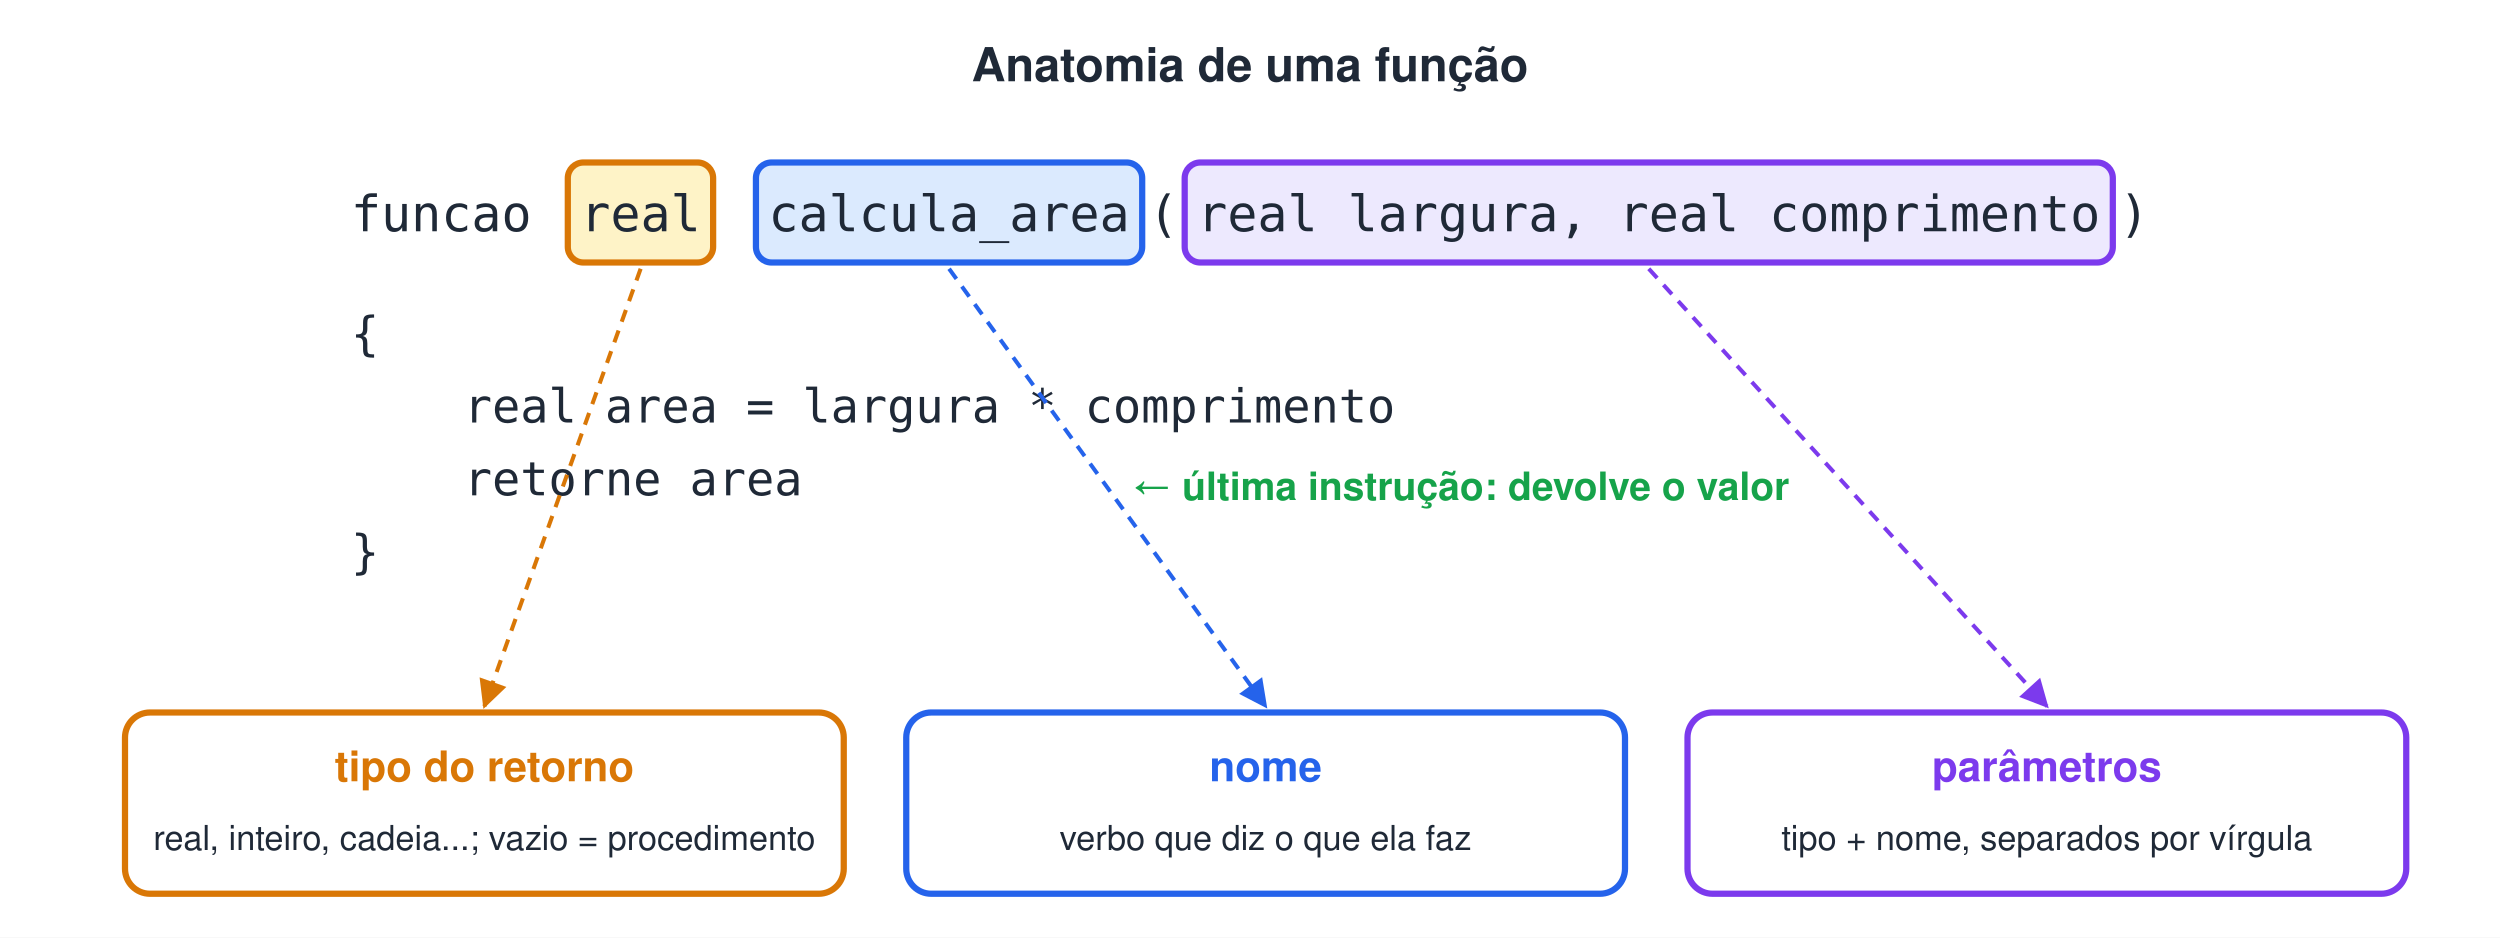
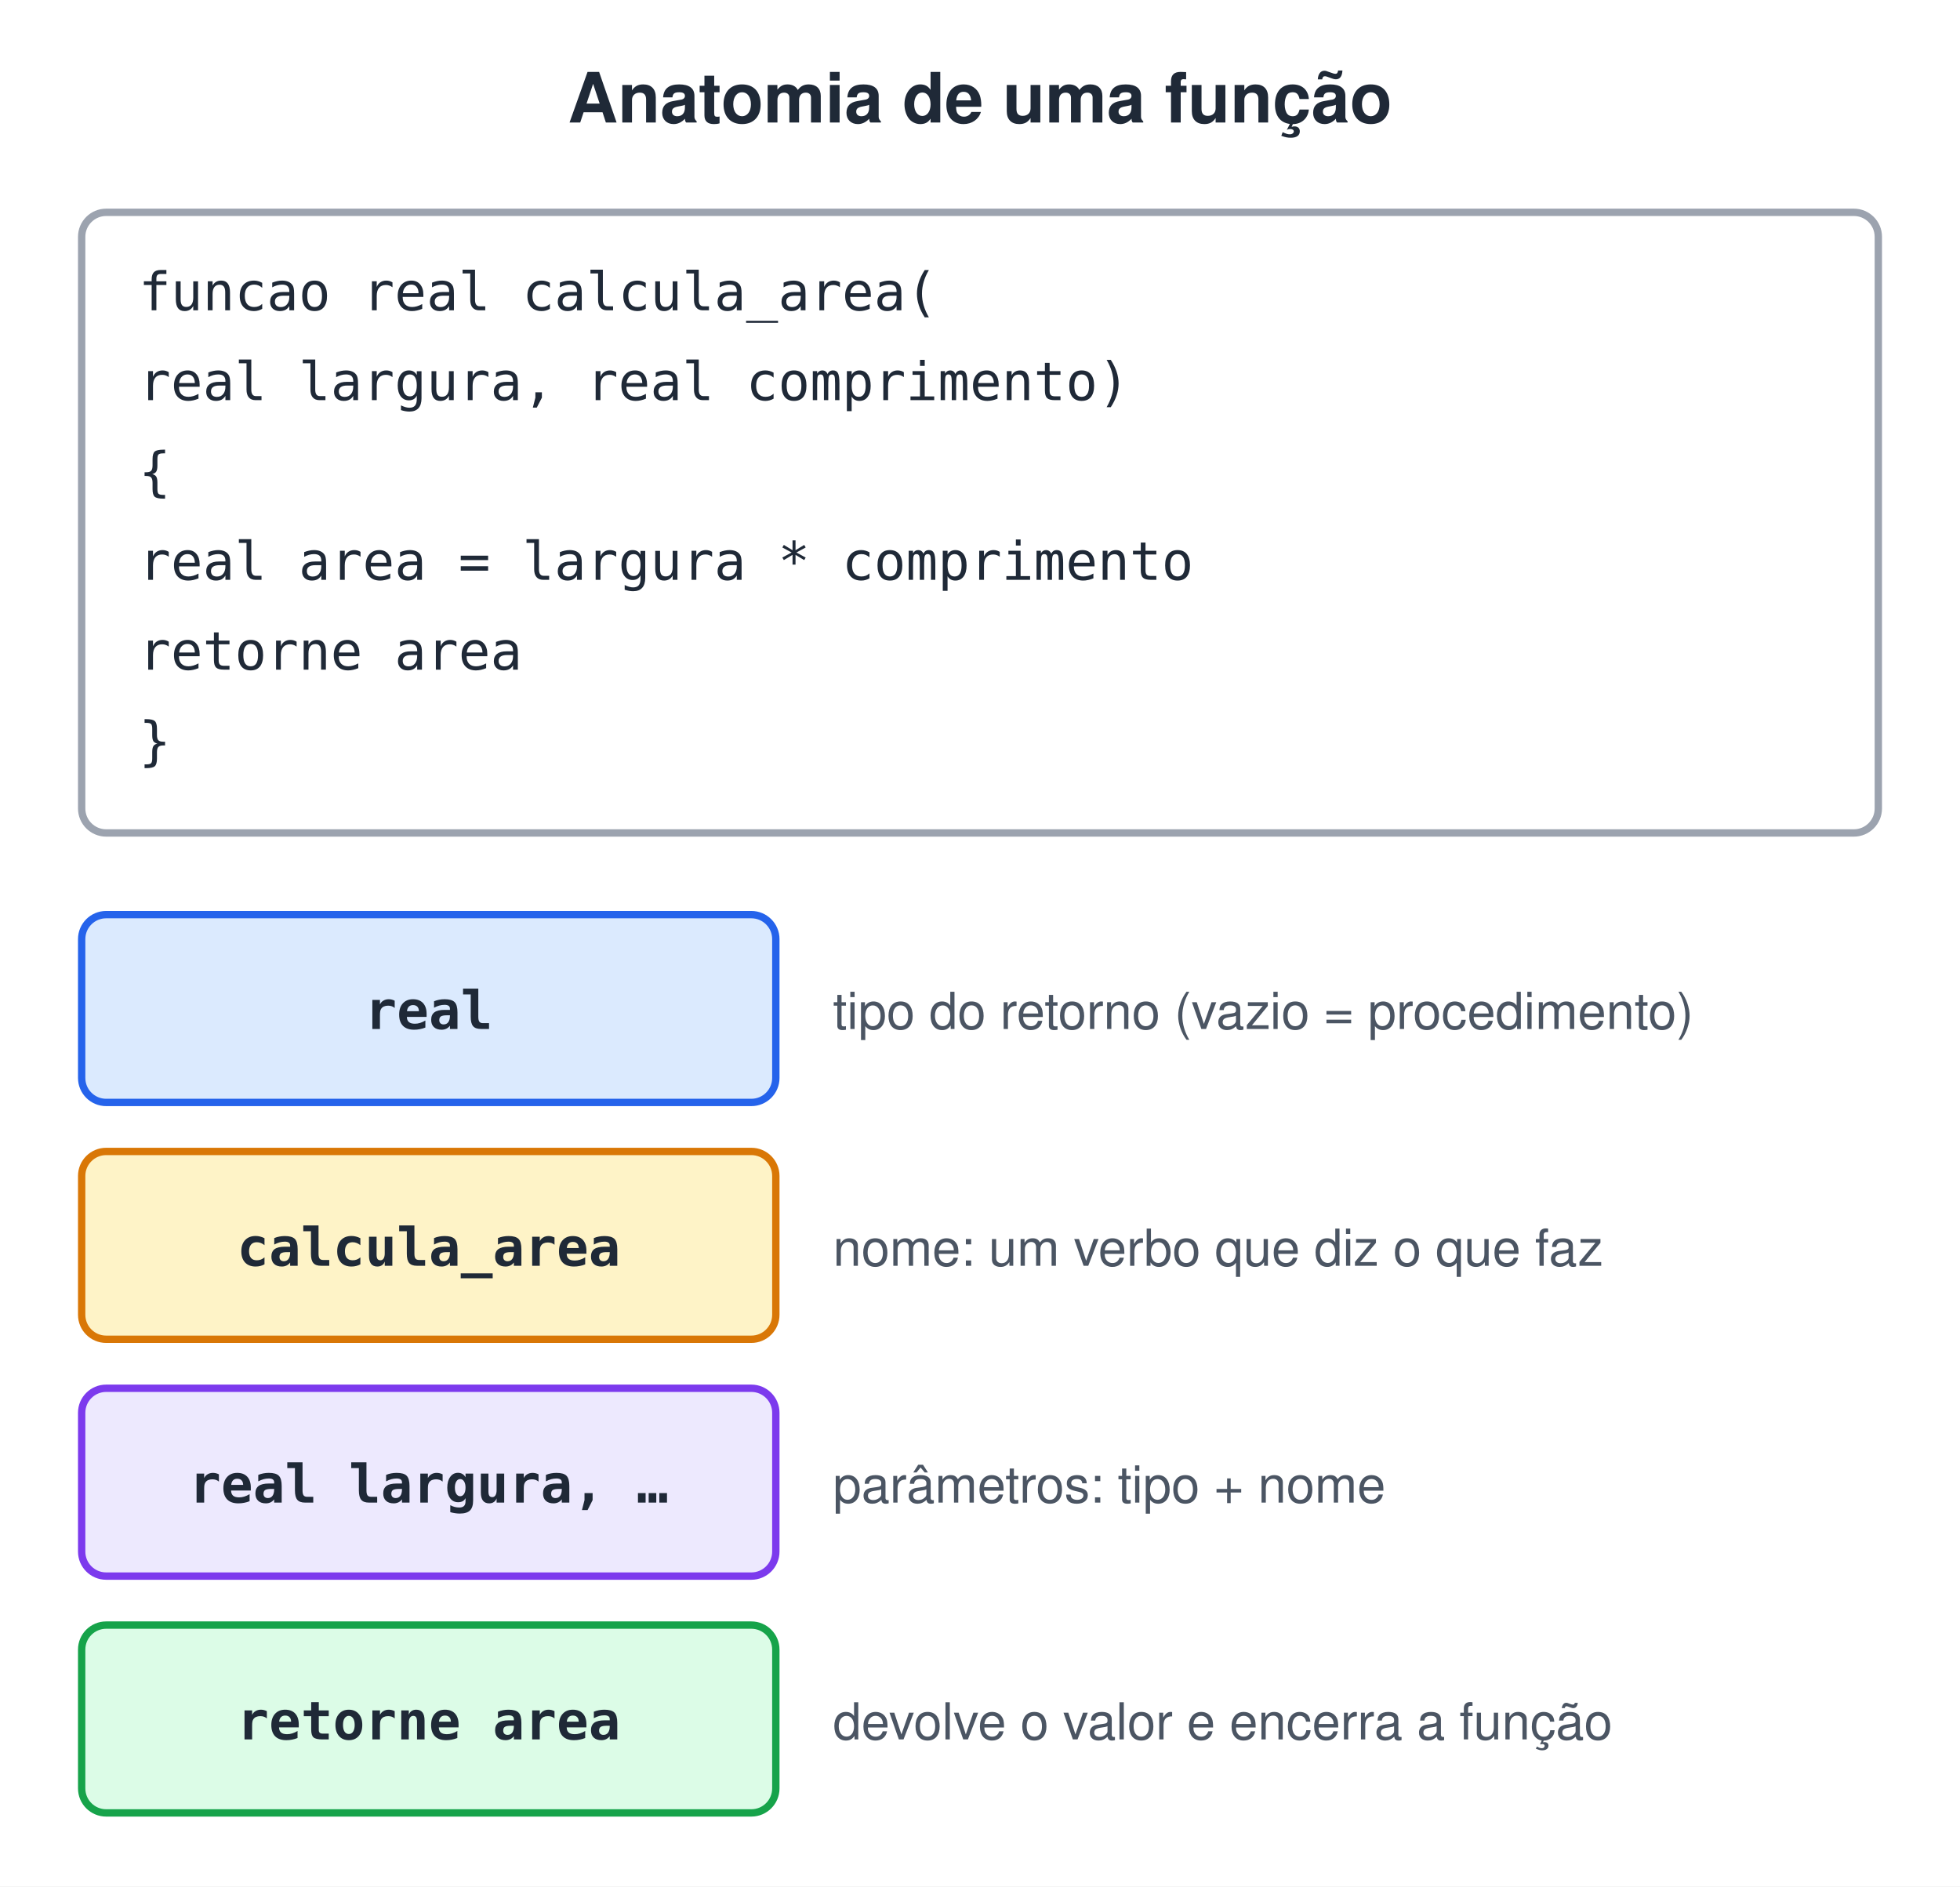
- <svg xmlns="http://www.w3.org/2000/svg" width="800" height="300" viewBox="0 0 800 300">
-   <style>text{font-family:Helvetica, Arial, 'DejaVu Sans', sans-serif}.m{font-family:Menlo, Consolas, 'DejaVu Sans Mono', monospace}</style>
+ <svg xmlns="http://www.w3.org/2000/svg" width="480" height="462" viewBox="0 0 480 462">
+   <style>text{white-space:pre;font-family:Helvetica,Arial,sans-serif;font-size:14px;fill:#1F2937}.t{font-size:17px;font-weight:bold}.b{font-weight:bold}.m{font-family:Menlo,Consolas,monospace;font-size:13px}.s{font-size:12.5px;fill:#4B5563}.n{font-size:13px;font-style:italic;fill:#4B5563}.c{text-anchor:middle}.r{text-anchor:end}.xB{fill:#DBEAFE;stroke:#2563EB}.xG{fill:#DCFCE7;stroke:#16A34A}.xO{fill:#FEF3C7;stroke:#D97706}.xP{fill:#EDE9FE;stroke:#7C3AED}.xR{fill:#FEE2E2;stroke:#DC2626}.xY{fill:#F3F4F6;stroke:#9CA3AF}.xW{fill:#fff;stroke:#9CA3AF}.xT{fill:#CCFBF1;stroke:#0D9488}.xK{fill:#FCE7F3;stroke:#DB2777}rect,ellipse,polygon{stroke-width:1.8}.l{stroke:#6B7280;stroke-width:1.8;fill:none}.d{stroke-dasharray:5 4}</style>
  <defs>
-     <marker id="arb" viewBox="0 0 10 10" refX="9" refY="5" markerWidth="7" markerHeight="7" orient="auto-start-reverse">
-       <path d="M0,0 L10,5 L0,10 z" fill="#2563EB" />
-     </marker>
-     <marker id="aro" viewBox="0 0 10 10" refX="9" refY="5" markerWidth="7" markerHeight="7" orient="auto-start-reverse">
-       <path d="M0,0 L10,5 L0,10 z" fill="#D97706" />
-     </marker>
-     <marker id="arp" viewBox="0 0 10 10" refX="9" refY="5" markerWidth="7" markerHeight="7" orient="auto-start-reverse">
-       <path d="M0,0 L10,5 L0,10 z" fill="#7C3AED" />
+     <marker id="a" viewBox="0 0 10 10" refX="9" refY="5" markerWidth="7" markerHeight="7" orient="auto-start-reverse">
+       <path d="M0,0L10,5L0,10z" fill="#6B7280" />
    </marker>
  </defs>
-   <rect width="100%" height="100%" fill="#ffffff" />
-   <text x="400" y="26" font-size="15" font-weight="bold" fill="#1F2937" text-anchor="middle">Anatomia de uma função</text>
-   <text x="112.3" y="74" class="m" font-size="16" fill="#1F2937" xml:space="preserve">funcao </text>
-   <rect x="181.7" y="52" width="46.5" height="32" rx="5" fill="#FEF3C7" stroke="#D97706" stroke-width="2" />
-   <text x="185.7" y="74" class="m" font-size="16" fill="#1F2937" xml:space="preserve">real</text>
-   <text x="230.3" y="74" class="m" font-size="16" fill="#1F2937" xml:space="preserve"> </text>
-   <rect x="241.9" y="52" width="123.6" height="32" rx="5" fill="#DBEAFE" stroke="#2563EB" stroke-width="2" />
-   <text x="245.9" y="74" class="m" font-size="16" fill="#1F2937" xml:space="preserve">calcula_area</text>
-   <text x="367.5" y="74" class="m" font-size="16" fill="#1F2937" xml:space="preserve">(</text>
-   <rect x="379.1" y="52" width="297" height="32" rx="5" fill="#EDE9FE" stroke="#7C3AED" stroke-width="2" />
-   <text x="383.1" y="74" class="m" font-size="16" fill="#1F2937" xml:space="preserve">real largura, real comprimento</text>
-   <text x="678.1" y="74" class="m" font-size="16" fill="#1F2937" xml:space="preserve">)</text>
-   <text x="112.3" y="112" class="m" font-size="15" fill="#1F2937" xml:space="preserve">{</text>
-   <text x="112.3" y="135.2" class="m" font-size="15" fill="#1F2937" xml:space="preserve">    real area = largura * comprimento</text>
-   <text x="112.3" y="158.5" class="m" font-size="15" fill="#1F2937" xml:space="preserve">    retorne area</text>
-   <text x="112.3" y="181.8" class="m" font-size="15" fill="#1F2937" xml:space="preserve">}</text>
-   <rect x="40" y="228" width="230" height="58" rx="8" fill="#fff" stroke="#D97706" stroke-width="2" />
-   <text x="155" y="250" font-size="13.5" font-weight="bold" fill="#D97706" text-anchor="middle">tipo do retorno</text>
-   <text x="155" y="272" font-size="11" fill="#1F2937" text-anchor="middle">real, inteiro, cadeia...; vazio = procedimento</text>
-   <line x1="205" y1="86" x2="155" y2="226" stroke="#D97706" stroke-width="1.3" stroke-dasharray="4 3" marker-end="url(#aro)" />
-   <rect x="290" y="228" width="230" height="58" rx="8" fill="#fff" stroke="#2563EB" stroke-width="2" />
-   <text x="405" y="250" font-size="13.5" font-weight="bold" fill="#2563EB" text-anchor="middle">nome</text>
-   <text x="405" y="272" font-size="11" fill="#1F2937" text-anchor="middle">verbo que diz o que ela faz</text>
-   <line x1="303.7" y1="86" x2="405" y2="226" stroke="#2563EB" stroke-width="1.3" stroke-dasharray="4 3" marker-end="url(#arb)" />
-   <rect x="540" y="228" width="230" height="58" rx="8" fill="#fff" stroke="#7C3AED" stroke-width="2" />
-   <text x="655" y="250" font-size="13.5" font-weight="bold" fill="#7C3AED" text-anchor="middle">parâmetros</text>
-   <text x="655" y="272" font-size="11" fill="#1F2937" text-anchor="middle">tipo + nome, separados por vírgula</text>
-   <line x1="527.6" y1="86" x2="655" y2="226" stroke="#7C3AED" stroke-width="1.3" stroke-dasharray="4 3" marker-end="url(#arp)" />
-   <text x="362.3" y="160" font-size="12.5" font-weight="bold" fill="#16A34A">← última instrução: devolve o valor</text>
+   <rect width="100%" height="100%" fill="#fff" />
+   <text x="240.0" y="30" class="t c">Anatomia de uma função</text>
+   <rect x="20" y="52" width="440" height="152" rx="6" class="xW" />
+   <text x="34" y="76" class="m">funcao real calcula_area(</text>
+   <text x="34" y="98" class="m">    real largura, real comprimento)</text>
+   <text x="34" y="120" class="m">{</text>
+   <text x="34" y="142" class="m">  real area = largura * comprimento</text>
+   <text x="34" y="164" class="m">  retorne area</text>
+   <text x="34" y="186" class="m">}</text>
+   <rect x="20" y="224" width="170" height="46" rx="6" class="xB" />
+   <text x="105" y="252" class="m b c">real</text>
+   <text x="204" y="252" class="s">tipo do retorno (vazio = procedimento)</text>
+   <rect x="20" y="282" width="170" height="46" rx="6" class="xO" />
+   <text x="105" y="310" class="m b c">calcula_area</text>
+   <text x="204" y="310" class="s">nome: um verbo que diz o que faz</text>
+   <rect x="20" y="340" width="170" height="46" rx="6" class="xP" />
+   <text x="105" y="368" class="m b c">real largura, …</text>
+   <text x="204" y="368" class="s">parâmetros: tipo + nome</text>
+   <rect x="20" y="398" width="170" height="46" rx="6" class="xG" />
+   <text x="105" y="426" class="m b c">retorne area</text>
+   <text x="204" y="426" class="s">devolve o valor e encerra a função</text>
</svg>
